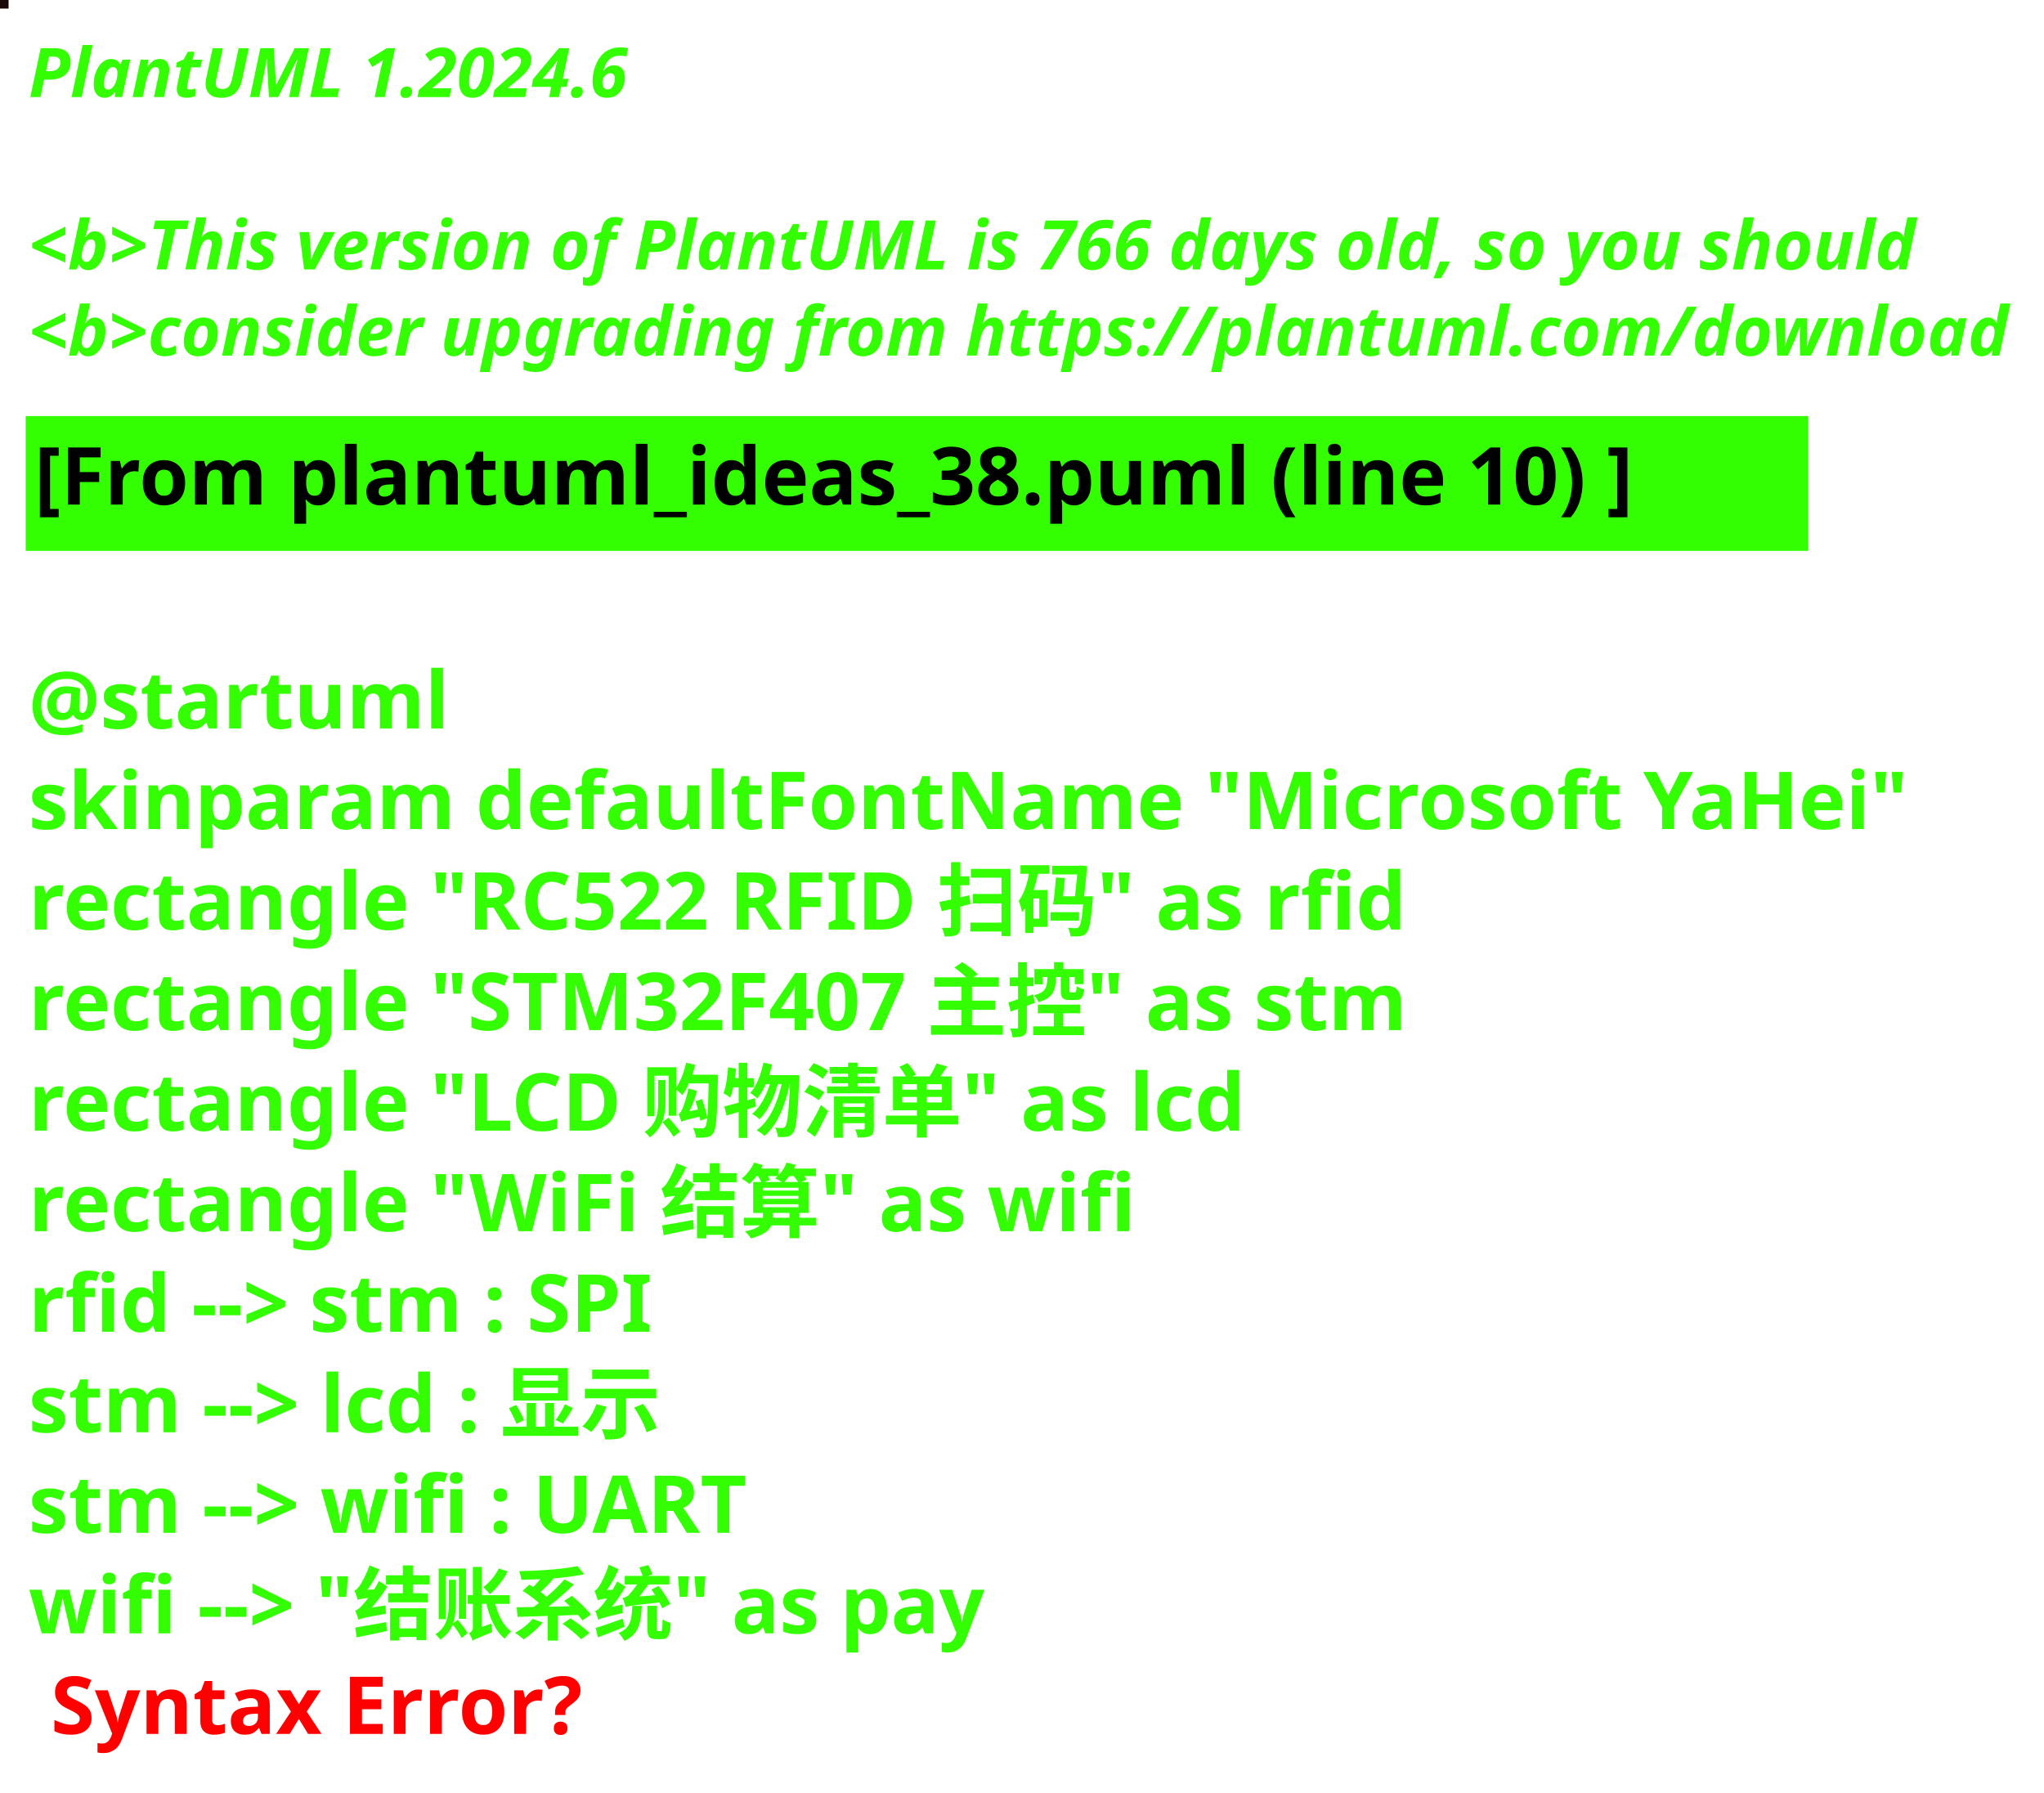
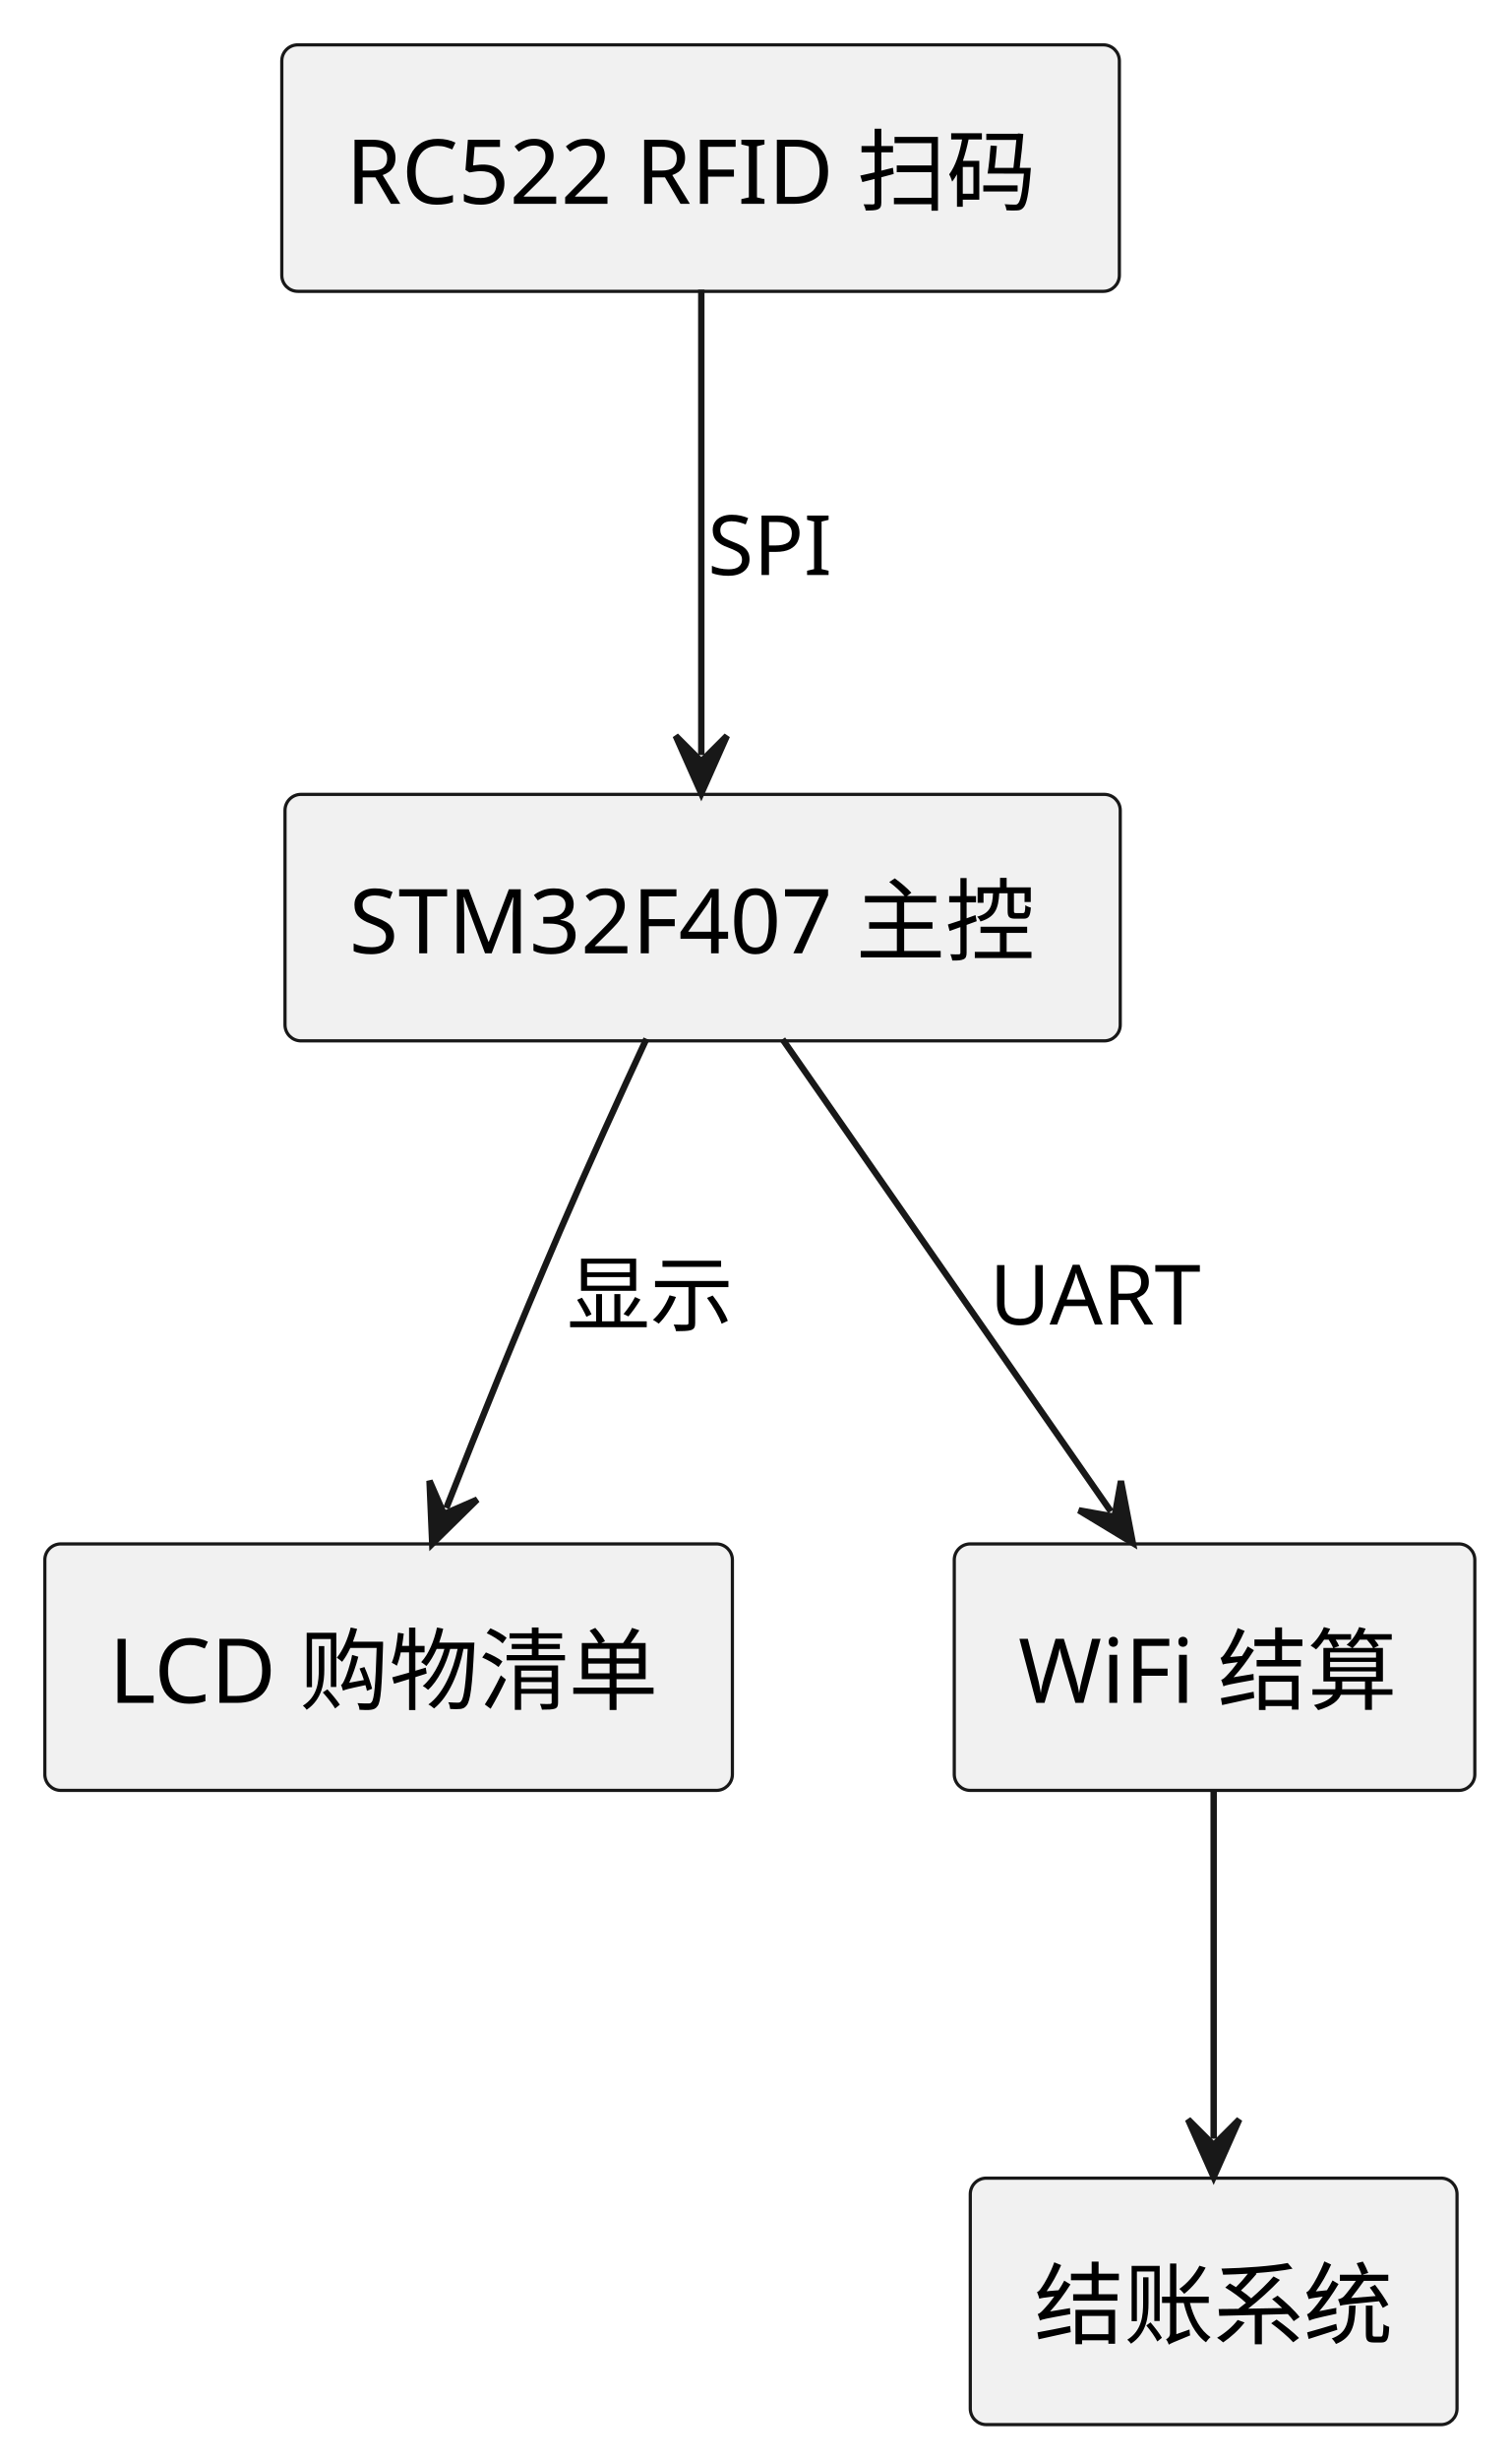
- <svg xmlns="http://www.w3.org/2000/svg" contentStyleType="text/css" height="314px" preserveAspectRatio="none" style="width:358px;height:314px;background:#000000;" version="1.1" viewBox="0 0 358 314" width="358px" zoomAndPan="magnify">
+ <svg xmlns="http://www.w3.org/2000/svg" contentStyleType="text/css" height="384px" preserveAspectRatio="none" style="width:236px;height:384px;background:#FFFFFF;" version="1.1" viewBox="0 0 236 384" width="236px" zoomAndPan="magnify">
  <defs />
  <g>
-     <rect fill="#190806" height="1" style="stroke:#190806;stroke-width:1.0;" width="1" x="0" y="0" />
-     <text fill="#33FF02" font-family="sans-serif" font-size="12" font-style="italic" font-weight="bold" lengthAdjust="spacing" textLength="105.375" x="5" y="17">PlantUML 1.2024.6</text>
-     <text fill="#33FF02" font-family="sans-serif" font-size="12" font-style="italic" font-weight="bold" lengthAdjust="spacing" textLength="3.334" x="5" y="32.094"> </text>
-     <text fill="#33FF02" font-family="sans-serif" font-size="12" font-style="italic" font-weight="bold" lengthAdjust="spacing" textLength="342.07" x="5" y="47.188">&lt;b&gt;This version of PlantUML is 766 days old, so you should</text>
-     <text fill="#33FF02" font-family="sans-serif" font-size="12" font-style="italic" font-weight="bold" lengthAdjust="spacing" textLength="344.01" x="5" y="62.281">&lt;b&gt;consider upgrading from https://plantuml.com/download</text>
-     <rect fill="#33FF02" height="22.609" style="stroke:#33FF02;stroke-width:1.0;" width="311.227" x="5" y="73.375" />
-     <text fill="#000000" font-family="sans-serif" font-size="14" font-weight="bold" lengthAdjust="spacing" textLength="271.503" x="6" y="88.375">[From plantuml_ideas_38.puml (line 10) ]</text>
-     <text fill="#33FF02" font-family="sans-serif" font-size="14" font-weight="bold" lengthAdjust="spacing" textLength="3.89" x="5" y="109.984"> </text>
-     <text fill="#33FF02" font-family="sans-serif" font-size="14" font-weight="bold" lengthAdjust="spacing" textLength="68.886" x="5" y="127.594">@startuml</text>
-     <text fill="#33FF02" font-family="sans-serif" font-size="14" font-weight="bold" lengthAdjust="spacing" textLength="311.227" x="5" y="145.203">skinparam defaultFontName "Microsoft YaHei"</text>
-     <text fill="#33FF02" font-family="sans-serif" font-size="14" font-weight="bold" lengthAdjust="spacing" textLength="238.212" x="5" y="162.812">rectangle "RC522 RFID 扫码" as rfid</text>
-     <text fill="#33FF02" font-family="sans-serif" font-size="14" font-weight="bold" lengthAdjust="spacing" textLength="237.46" x="5" y="180.422">rectangle "STM32F407 主控" as stm</text>
-     <text fill="#33FF02" font-family="sans-serif" font-size="14" font-weight="bold" lengthAdjust="spacing" textLength="213.404" x="5" y="198.031">rectangle "LCD 购物清单" as lcd</text>
-     <text fill="#33FF02" font-family="sans-serif" font-size="14" font-weight="bold" lengthAdjust="spacing" textLength="188.405" x="5" y="215.641">rectangle "WiFi 结算" as wifi</text>
-     <text fill="#33FF02" font-family="sans-serif" font-size="14" font-weight="bold" lengthAdjust="spacing" textLength="107.734" x="5" y="233.25">rfid --&gt; stm : SPI</text>
-     <text fill="#33FF02" font-family="sans-serif" font-size="14" font-weight="bold" lengthAdjust="spacing" textLength="111.72" x="5" y="250.859">stm --&gt; lcd : 显示</text>
-     <text fill="#33FF02" font-family="sans-serif" font-size="14" font-weight="bold" lengthAdjust="spacing" textLength="124.831" x="5" y="268.469">stm --&gt; wifi : UART</text>
-     <text fill="#33FF02" font-family="sans-serif" font-size="14" font-weight="bold" lengthAdjust="spacing" text-decoration="wavy underline" textLength="167.111" x="5" y="286.078">wifi --&gt; "结账系统" as pay</text>
-     <text fill="#FF0000" font-family="sans-serif" font-size="14" font-weight="bold" lengthAdjust="spacing" textLength="92.586" x="8.89" y="303.688">Syntax Error?</text>
+     <g id="elem_rfid">
+       <rect fill="#F1F1F1" height="38.477" rx="2.5" ry="2.5" style="stroke:#181818;stroke-width:0.5;" width="130.776" x="44" y="7" />
+       <text fill="#000000" font-family="Microsoft YaHei" font-size="14" lengthAdjust="spacing" textLength="110.776" x="54" y="31.814">RC522 RFID 扫码</text>
+     </g>
+     <g id="elem_stm">
+       <rect fill="#F1F1F1" height="38.477" rx="2.5" ry="2.5" style="stroke:#181818;stroke-width:0.5;" width="130.414" x="44.5" y="124" />
+       <text fill="#000000" font-family="Microsoft YaHei" font-size="14" lengthAdjust="spacing" textLength="110.414" x="54.5" y="148.814">STM32F407 主控</text>
+     </g>
+     <g id="elem_lcd">
+       <rect fill="#F1F1F1" height="38.477" rx="2.5" ry="2.5" style="stroke:#181818;stroke-width:0.5;" width="107.356" x="7" y="241" />
+       <text fill="#000000" font-family="Microsoft YaHei" font-size="14" lengthAdjust="spacing" textLength="87.356" x="17" y="265.813">LCD 购物清单</text>
+     </g>
+     <g id="elem_wifi">
+       <rect fill="#F1F1F1" height="38.477" rx="2.5" ry="2.5" style="stroke:#181818;stroke-width:0.5;" width="81.277" x="149" y="241" />
+       <text fill="#000000" font-family="Microsoft YaHei" font-size="14" lengthAdjust="spacing" textLength="61.277" x="159" y="265.813">WiFi 结算</text>
+     </g>
+     <g id="elem_pay">
+       <rect fill="#F1F1F1" height="38.477" rx="2.5" ry="2.5" style="stroke:#181818;stroke-width:0.5;" width="76" x="151.5" y="340" />
+       <text fill="#000000" font-family="Microsoft YaHei" font-size="14" lengthAdjust="spacing" textLength="56" x="161.5" y="364.813">结账系统</text>
+     </g>
+     <g id="link_rfid_stm">
+       <path d="M109.5,45.22 C109.5,66.76 109.5,96.37 109.5,117.86 " fill="none" id="rfid-to-stm" style="stroke:#181818;stroke-width:1.0;" />
+       <polygon fill="#181818" points="109.5,123.86,113.5,114.86,109.5,118.86,105.5,114.86,109.5,123.86" style="stroke:#181818;stroke-width:1.0;" />
+       <text fill="#000000" font-family="Microsoft YaHei" font-size="13" lengthAdjust="spacing" textLength="19.278" x="110.5" y="89.755">SPI</text>
+     </g>
+     <g id="link_stm_lcd">
+       <path d="M100.94,162.15 C96.78,171.09 91.78,182.06 87.5,192 C80.41,208.47 75.018,221.867 69.688,235.407 " fill="none" id="stm-to-lcd" style="stroke:#181818;stroke-width:1.0;" />
+       <polygon fill="#181818" points="67.49,240.99,74.509,234.081,69.322,236.338,67.065,231.15,67.49,240.99" style="stroke:#181818;stroke-width:1.0;" />
+       <text fill="#000000" font-family="Microsoft YaHei" font-size="13" lengthAdjust="spacing" textLength="26" x="88.5" y="206.755">显示</text>
+     </g>
+     <g id="link_stm_wifi">
+       <path d="M122.18,162.22 C137.16,183.76 158.504,214.445 173.453,235.935 " fill="none" id="stm-to-wifi" style="stroke:#181818;stroke-width:1.0;" />
+       <polygon fill="#181818" points="176.88,240.86,175.024,231.188,174.025,236.756,168.457,235.756,176.88,240.86" style="stroke:#181818;stroke-width:1.0;" />
+       <text fill="#000000" font-family="Microsoft YaHei" font-size="13" lengthAdjust="spacing" textLength="34.791" x="154.5" y="206.755">UART</text>
+     </g>
+     <g id="link_wifi_pay">
+       <path d="M189.5,279.24 C189.5,296.59 189.5,316.52 189.5,333.84 " fill="none" id="wifi-to-pay" style="stroke:#181818;stroke-width:1.0;" />
+       <polygon fill="#181818" points="189.5,339.84,193.5,330.84,189.5,334.84,185.5,330.84,189.5,339.84" style="stroke:#181818;stroke-width:1.0;" />
+     </g>
  </g>
</svg>
